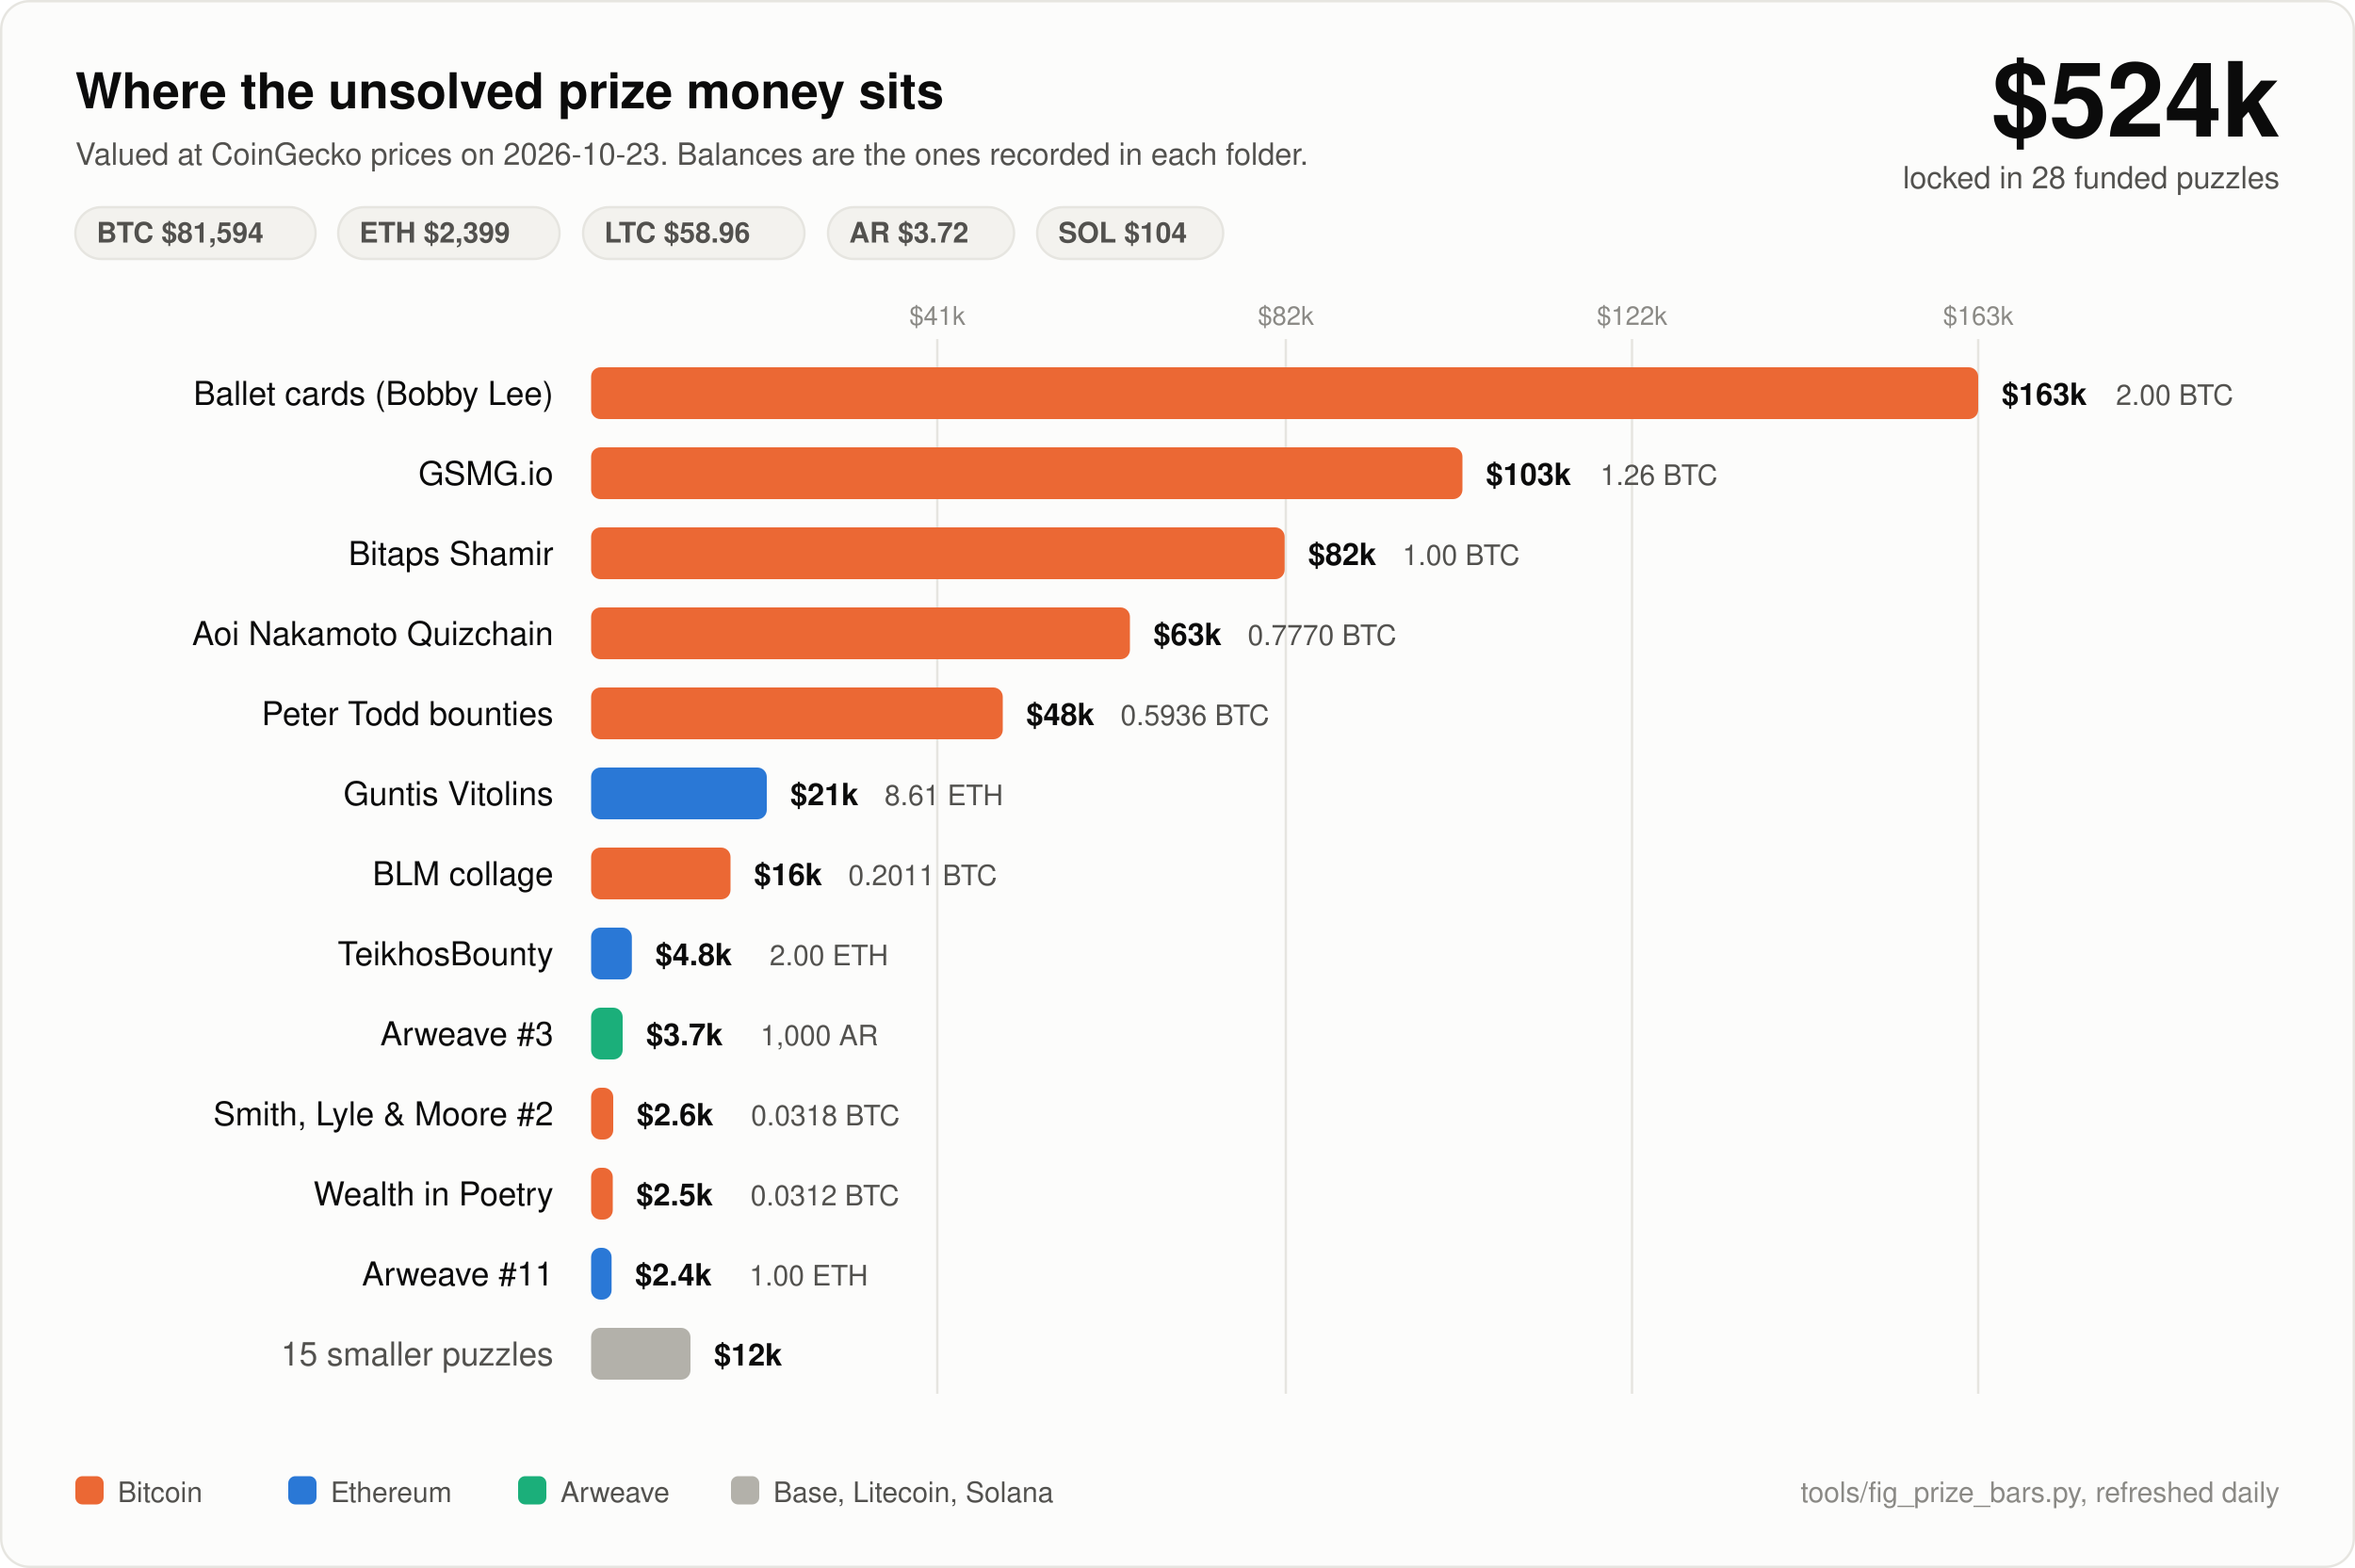
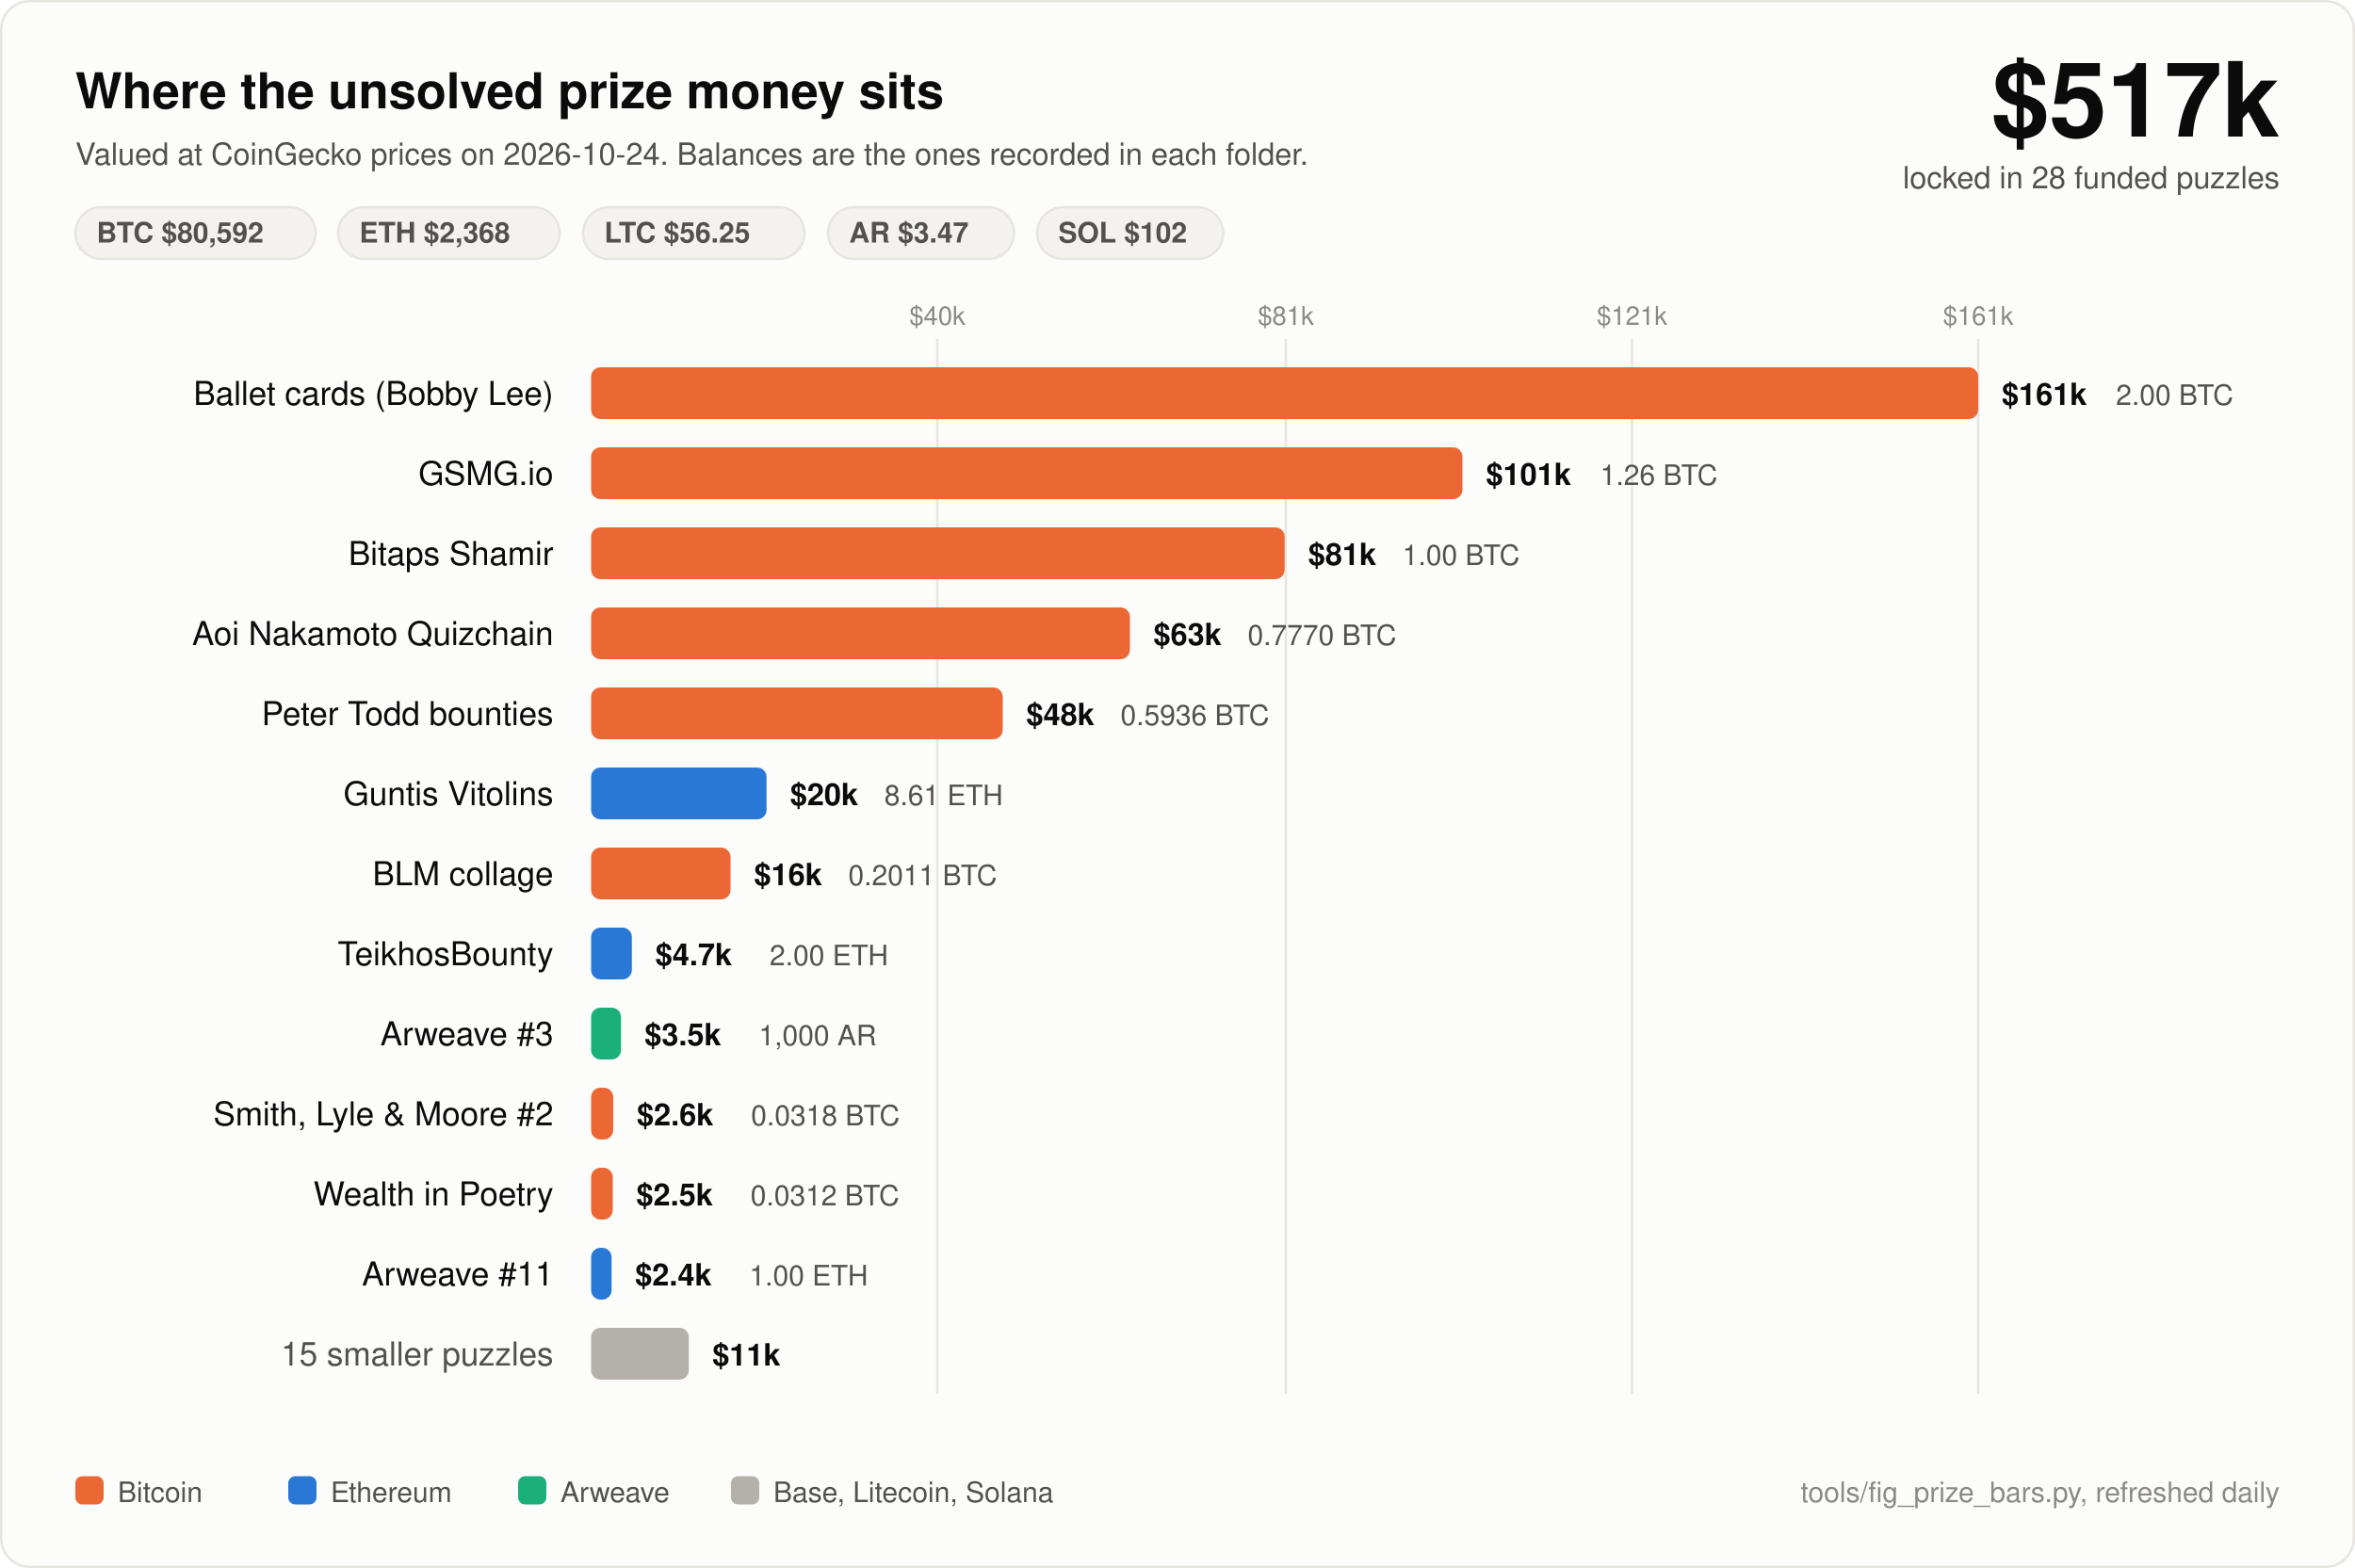
<svg xmlns="http://www.w3.org/2000/svg" width="1000" height="666" viewBox="0 0 1000 666" font-family="ui-sans-serif, -apple-system, Segoe UI, Helvetica, Arial, sans-serif">
  <rect x="0.5" y="0.5" width="999" height="665" rx="12" fill="#fcfcfb" stroke="#e6e5e0" />
  <text x="32" y="46" fill="#0b0b0b" font-size="21" font-weight="700">Where the unsolved prize money sits</text>
-   <text x="32" y="70" fill="#52514e" font-size="13">Valued at CoinGecko prices on 2026-10-23. Balances are the ones recorded in each folder.</text>
-   <text x="968" y="58" fill="#0b0b0b" font-size="44" font-weight="700" text-anchor="end">$524k</text>
+   <text x="32" y="70" fill="#52514e" font-size="13">Valued at CoinGecko prices on 2026-10-24. Balances are the ones recorded in each folder.</text>
+   <text x="968" y="58" fill="#0b0b0b" font-size="44" font-weight="700" text-anchor="end">$517k</text>
  <text x="968" y="80" fill="#52514e" font-size="13" text-anchor="end">locked in 28 funded puzzles</text>
  <rect x="32" y="88" width="102" height="22" rx="11" fill="#f3f2ee" stroke="#e6e5e0" />
-   <text x="41" y="103" fill="#52514e" font-size="12" font-weight="600">BTC $81,594</text>
+   <text x="41" y="103" fill="#52514e" font-size="12" font-weight="600">BTC $80,592</text>
  <rect x="143.6" y="88" width="94" height="22" rx="11" fill="#f3f2ee" stroke="#e6e5e0" />
-   <text x="152.6" y="103" fill="#52514e" font-size="12" font-weight="600">ETH $2,399</text>
+   <text x="152.6" y="103" fill="#52514e" font-size="12" font-weight="600">ETH $2,368</text>
  <rect x="247.6" y="88" width="94" height="22" rx="11" fill="#f3f2ee" stroke="#e6e5e0" />
-   <text x="256.6" y="103" fill="#52514e" font-size="12" font-weight="600">LTC $58.96</text>
+   <text x="256.6" y="103" fill="#52514e" font-size="12" font-weight="600">LTC $56.25</text>
  <rect x="351.6" y="88" width="79" height="22" rx="11" fill="#f3f2ee" stroke="#e6e5e0" />
-   <text x="360.6" y="103" fill="#52514e" font-size="12" font-weight="600">AR $3.72</text>
+   <text x="360.6" y="103" fill="#52514e" font-size="12" font-weight="600">AR $3.47</text>
  <rect x="440.4" y="88" width="79" height="22" rx="11" fill="#f3f2ee" stroke="#e6e5e0" />
-   <text x="449.4" y="103" fill="#52514e" font-size="12" font-weight="600">SOL $104</text>
+   <text x="449.4" y="103" fill="#52514e" font-size="12" font-weight="600">SOL $102</text>
  <line x1="398" y1="144" x2="398" y2="592" stroke="#e6e5e0" stroke-width="1" />
-   <text x="398" y="138" fill="#8a8985" font-size="11" text-anchor="middle">$41k</text>
+   <text x="398" y="138" fill="#8a8985" font-size="11" text-anchor="middle">$40k</text>
  <line x1="546" y1="144" x2="546" y2="592" stroke="#e6e5e0" stroke-width="1" />
-   <text x="546" y="138" fill="#8a8985" font-size="11" text-anchor="middle">$82k</text>
+   <text x="546" y="138" fill="#8a8985" font-size="11" text-anchor="middle">$81k</text>
  <line x1="693" y1="144" x2="693" y2="592" stroke="#e6e5e0" stroke-width="1" />
-   <text x="693" y="138" fill="#8a8985" font-size="11" text-anchor="middle">$122k</text>
+   <text x="693" y="138" fill="#8a8985" font-size="11" text-anchor="middle">$121k</text>
  <line x1="840" y1="144" x2="840" y2="592" stroke="#e6e5e0" stroke-width="1" />
-   <text x="840" y="138" fill="#8a8985" font-size="11" text-anchor="middle">$163k</text>
+   <text x="840" y="138" fill="#8a8985" font-size="11" text-anchor="middle">$161k</text>
  <text x="235" y="172" fill="#0b0b0b" font-size="14" text-anchor="end">Ballet cards (Bobby Lee)</text>
  <rect x="251" y="156" width="589.0" height="22" rx="4" fill="#eb6834" />
-   <text x="850.0" y="172" fill="#0b0b0b" font-size="13" font-weight="600">$163k</text>
+   <text x="850.0" y="172" fill="#0b0b0b" font-size="13" font-weight="600">$161k</text>
  <text x="898.5" y="172" fill="#52514e" font-size="12">2.00 BTC</text>
  <text x="235" y="206" fill="#0b0b0b" font-size="14" text-anchor="end">GSMG.io</text>
  <rect x="251" y="190" width="370.0" height="22" rx="4" fill="#eb6834" />
-   <text x="631.0" y="206" fill="#0b0b0b" font-size="13" font-weight="600">$103k</text>
+   <text x="631.0" y="206" fill="#0b0b0b" font-size="13" font-weight="600">$101k</text>
  <text x="679.5" y="206" fill="#52514e" font-size="12">1.26 BTC</text>
  <text x="235" y="240" fill="#0b0b0b" font-size="14" text-anchor="end">Bitaps Shamir</text>
  <rect x="251" y="224" width="294.5" height="22" rx="4" fill="#eb6834" />
-   <text x="555.5" y="240" fill="#0b0b0b" font-size="13" font-weight="600">$82k</text>
+   <text x="555.5" y="240" fill="#0b0b0b" font-size="13" font-weight="600">$81k</text>
  <text x="595.5" y="240" fill="#52514e" font-size="12">1.00 BTC</text>
  <text x="235" y="274" fill="#0b0b0b" font-size="14" text-anchor="end">Aoi Nakamoto Quizchain</text>
  <rect x="251" y="258" width="228.8" height="22" rx="4" fill="#eb6834" />
  <text x="489.8" y="274" fill="#0b0b0b" font-size="13" font-weight="600">$63k</text>
  <text x="529.8" y="274" fill="#52514e" font-size="12">0.7770 BTC</text>
  <text x="235" y="308" fill="#0b0b0b" font-size="14" text-anchor="end">Peter Todd bounties</text>
  <rect x="251" y="292" width="174.8" height="22" rx="4" fill="#eb6834" />
  <text x="435.8" y="308" fill="#0b0b0b" font-size="13" font-weight="600">$48k</text>
  <text x="475.8" y="308" fill="#52514e" font-size="12">0.5936 BTC</text>
  <text x="235" y="342" fill="#0b0b0b" font-size="14" text-anchor="end">Guntis Vitolins</text>
-   <rect x="251" y="326" width="74.6" height="22" rx="4" fill="#2a78d6" />
-   <text x="335.6" y="342" fill="#0b0b0b" font-size="13" font-weight="600">$21k</text>
-   <text x="375.6" y="342" fill="#52514e" font-size="12">8.61 ETH</text>
+   <rect x="251" y="326" width="74.5" height="22" rx="4" fill="#2a78d6" />
+   <text x="335.5" y="342" fill="#0b0b0b" font-size="13" font-weight="600">$20k</text>
+   <text x="375.5" y="342" fill="#52514e" font-size="12">8.61 ETH</text>
  <text x="235" y="376" fill="#0b0b0b" font-size="14" text-anchor="end">BLM collage</text>
  <rect x="251" y="360" width="59.2" height="22" rx="4" fill="#eb6834" />
  <text x="320.2" y="376" fill="#0b0b0b" font-size="13" font-weight="600">$16k</text>
  <text x="360.2" y="376" fill="#52514e" font-size="12">0.2011 BTC</text>
  <text x="235" y="410" fill="#0b0b0b" font-size="14" text-anchor="end">TeikhosBounty</text>
  <rect x="251" y="394" width="17.3" height="22" rx="4" fill="#2a78d6" />
-   <text x="278.3" y="410" fill="#0b0b0b" font-size="13" font-weight="600">$4.8k</text>
+   <text x="278.3" y="410" fill="#0b0b0b" font-size="13" font-weight="600">$4.7k</text>
  <text x="326.8" y="410" fill="#52514e" font-size="12">2.00 ETH</text>
  <text x="235" y="444" fill="#0b0b0b" font-size="14" text-anchor="end">Arweave #3</text>
-   <rect x="251" y="428" width="13.4" height="22" rx="4" fill="#1baf7a" />
-   <text x="274.4" y="444" fill="#0b0b0b" font-size="13" font-weight="600">$3.7k</text>
-   <text x="322.9" y="444" fill="#52514e" font-size="12">1,000 AR</text>
+   <rect x="251" y="428" width="12.7" height="22" rx="4" fill="#1baf7a" />
+   <text x="273.7" y="444" fill="#0b0b0b" font-size="13" font-weight="600">$3.5k</text>
+   <text x="322.2" y="444" fill="#52514e" font-size="12">1,000 AR</text>
  <text x="235" y="478" fill="#0b0b0b" font-size="14" text-anchor="end">Smith, Lyle &amp; Moore #2</text>
  <rect x="251" y="462" width="9.4" height="22" rx="4" fill="#eb6834" />
  <text x="270.4" y="478" fill="#0b0b0b" font-size="13" font-weight="600">$2.6k</text>
  <text x="318.9" y="478" fill="#52514e" font-size="12">0.0318 BTC</text>
  <text x="235" y="512" fill="#0b0b0b" font-size="14" text-anchor="end">Wealth in Poetry</text>
  <rect x="251" y="496" width="9.2" height="22" rx="4" fill="#eb6834" />
  <text x="270.2" y="512" fill="#0b0b0b" font-size="13" font-weight="600">$2.5k</text>
  <text x="318.7" y="512" fill="#52514e" font-size="12">0.0312 BTC</text>
  <text x="235" y="546" fill="#0b0b0b" font-size="14" text-anchor="end">Arweave #11</text>
  <rect x="251" y="530" width="8.7" height="22" rx="4" fill="#2a78d6" />
  <text x="269.7" y="546" fill="#0b0b0b" font-size="13" font-weight="600">$2.4k</text>
  <text x="318.2" y="546" fill="#52514e" font-size="12">1.00 ETH</text>
  <text x="235" y="580" fill="#52514e" font-size="14" text-anchor="end">15 smaller puzzles</text>
-   <rect x="251" y="564" width="42.2" height="22" rx="4" fill="#b3b1aa" />
-   <text x="303.2" y="580" fill="#0b0b0b" font-size="13" font-weight="600">$12k</text>
+   <rect x="251" y="564" width="41.5" height="22" rx="4" fill="#b3b1aa" />
+   <text x="302.5" y="580" fill="#0b0b0b" font-size="13" font-weight="600">$11k</text>
  <rect x="32" y="627" width="12" height="12" rx="3" fill="#eb6834" />
  <text x="50" y="638" fill="#52514e" font-size="12">Bitcoin</text>
  <rect x="122.4" y="627" width="12" height="12" rx="3" fill="#2a78d6" />
  <text x="140.4" y="638" fill="#52514e" font-size="12">Ethereum</text>
  <rect x="220.0" y="627" width="12" height="12" rx="3" fill="#1baf7a" />
  <text x="238.0" y="638" fill="#52514e" font-size="12">Arweave</text>
  <rect x="310.4" y="627" width="12" height="12" rx="3" fill="#b3b1aa" />
  <text x="328.4" y="638" fill="#52514e" font-size="12">Base, Litecoin, Solana</text>
  <text x="968" y="638" fill="#8a8985" font-size="12" text-anchor="end">tools/fig_prize_bars.py, refreshed daily</text>
</svg>
